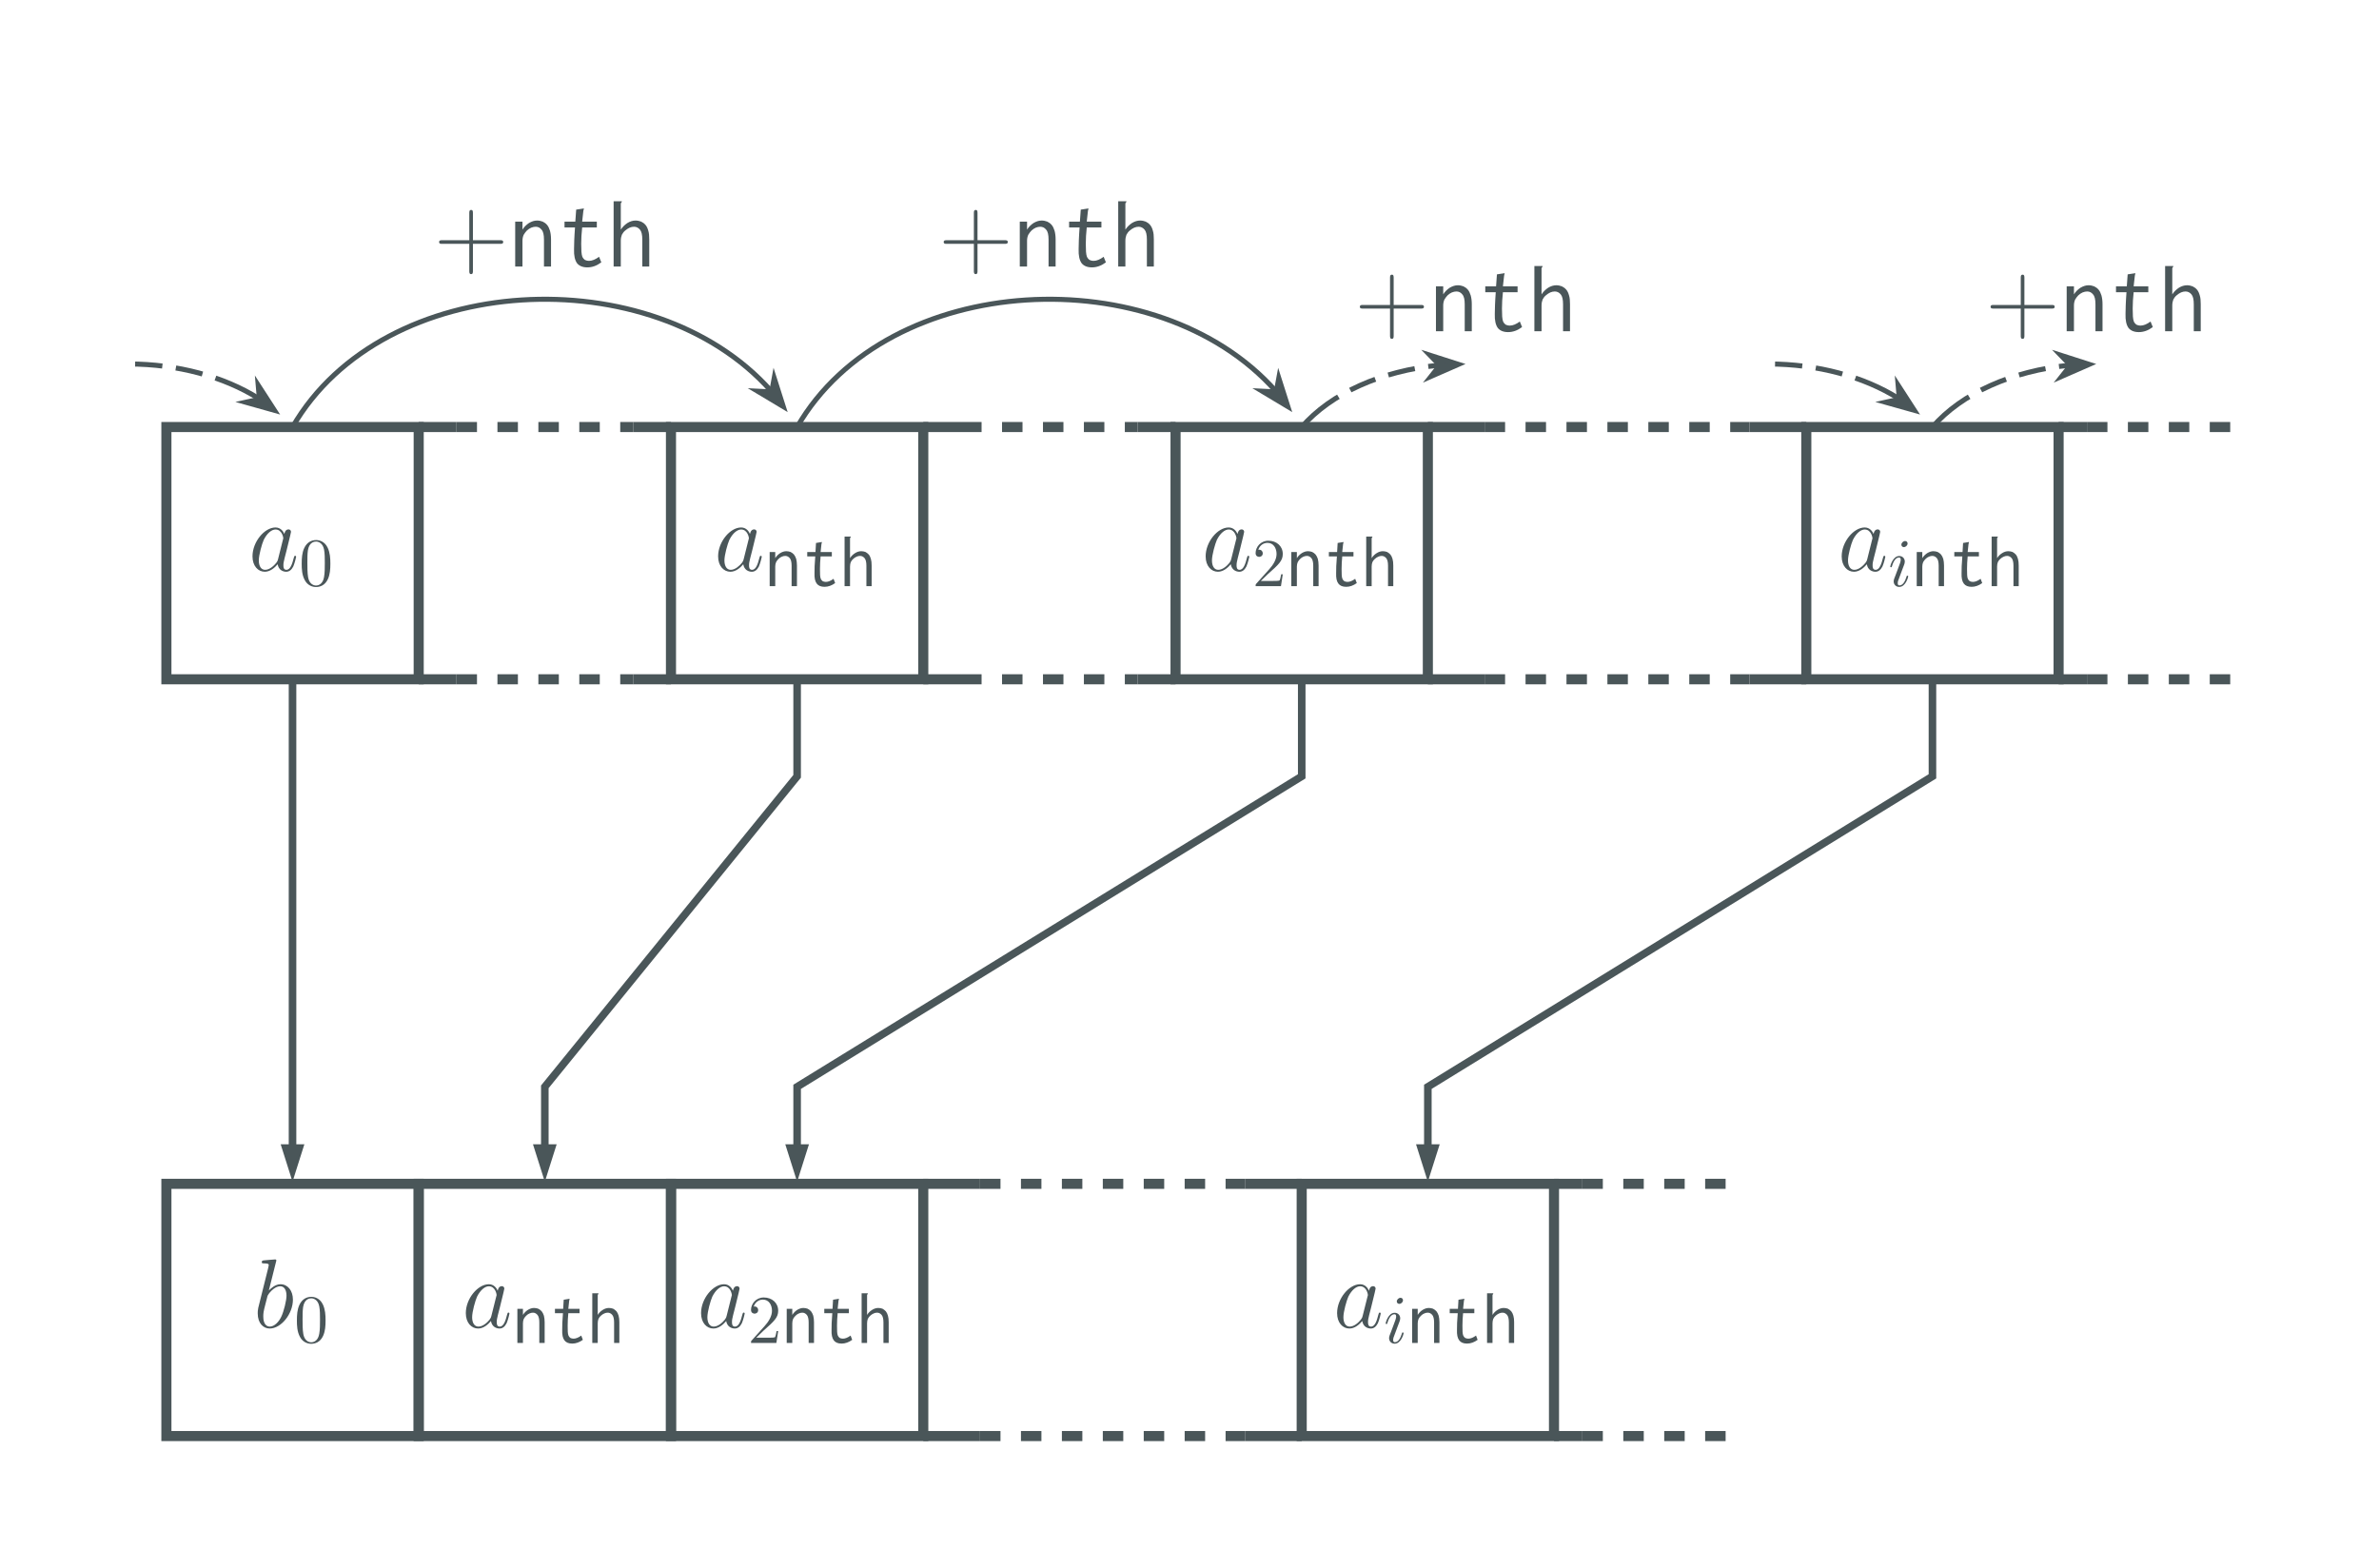
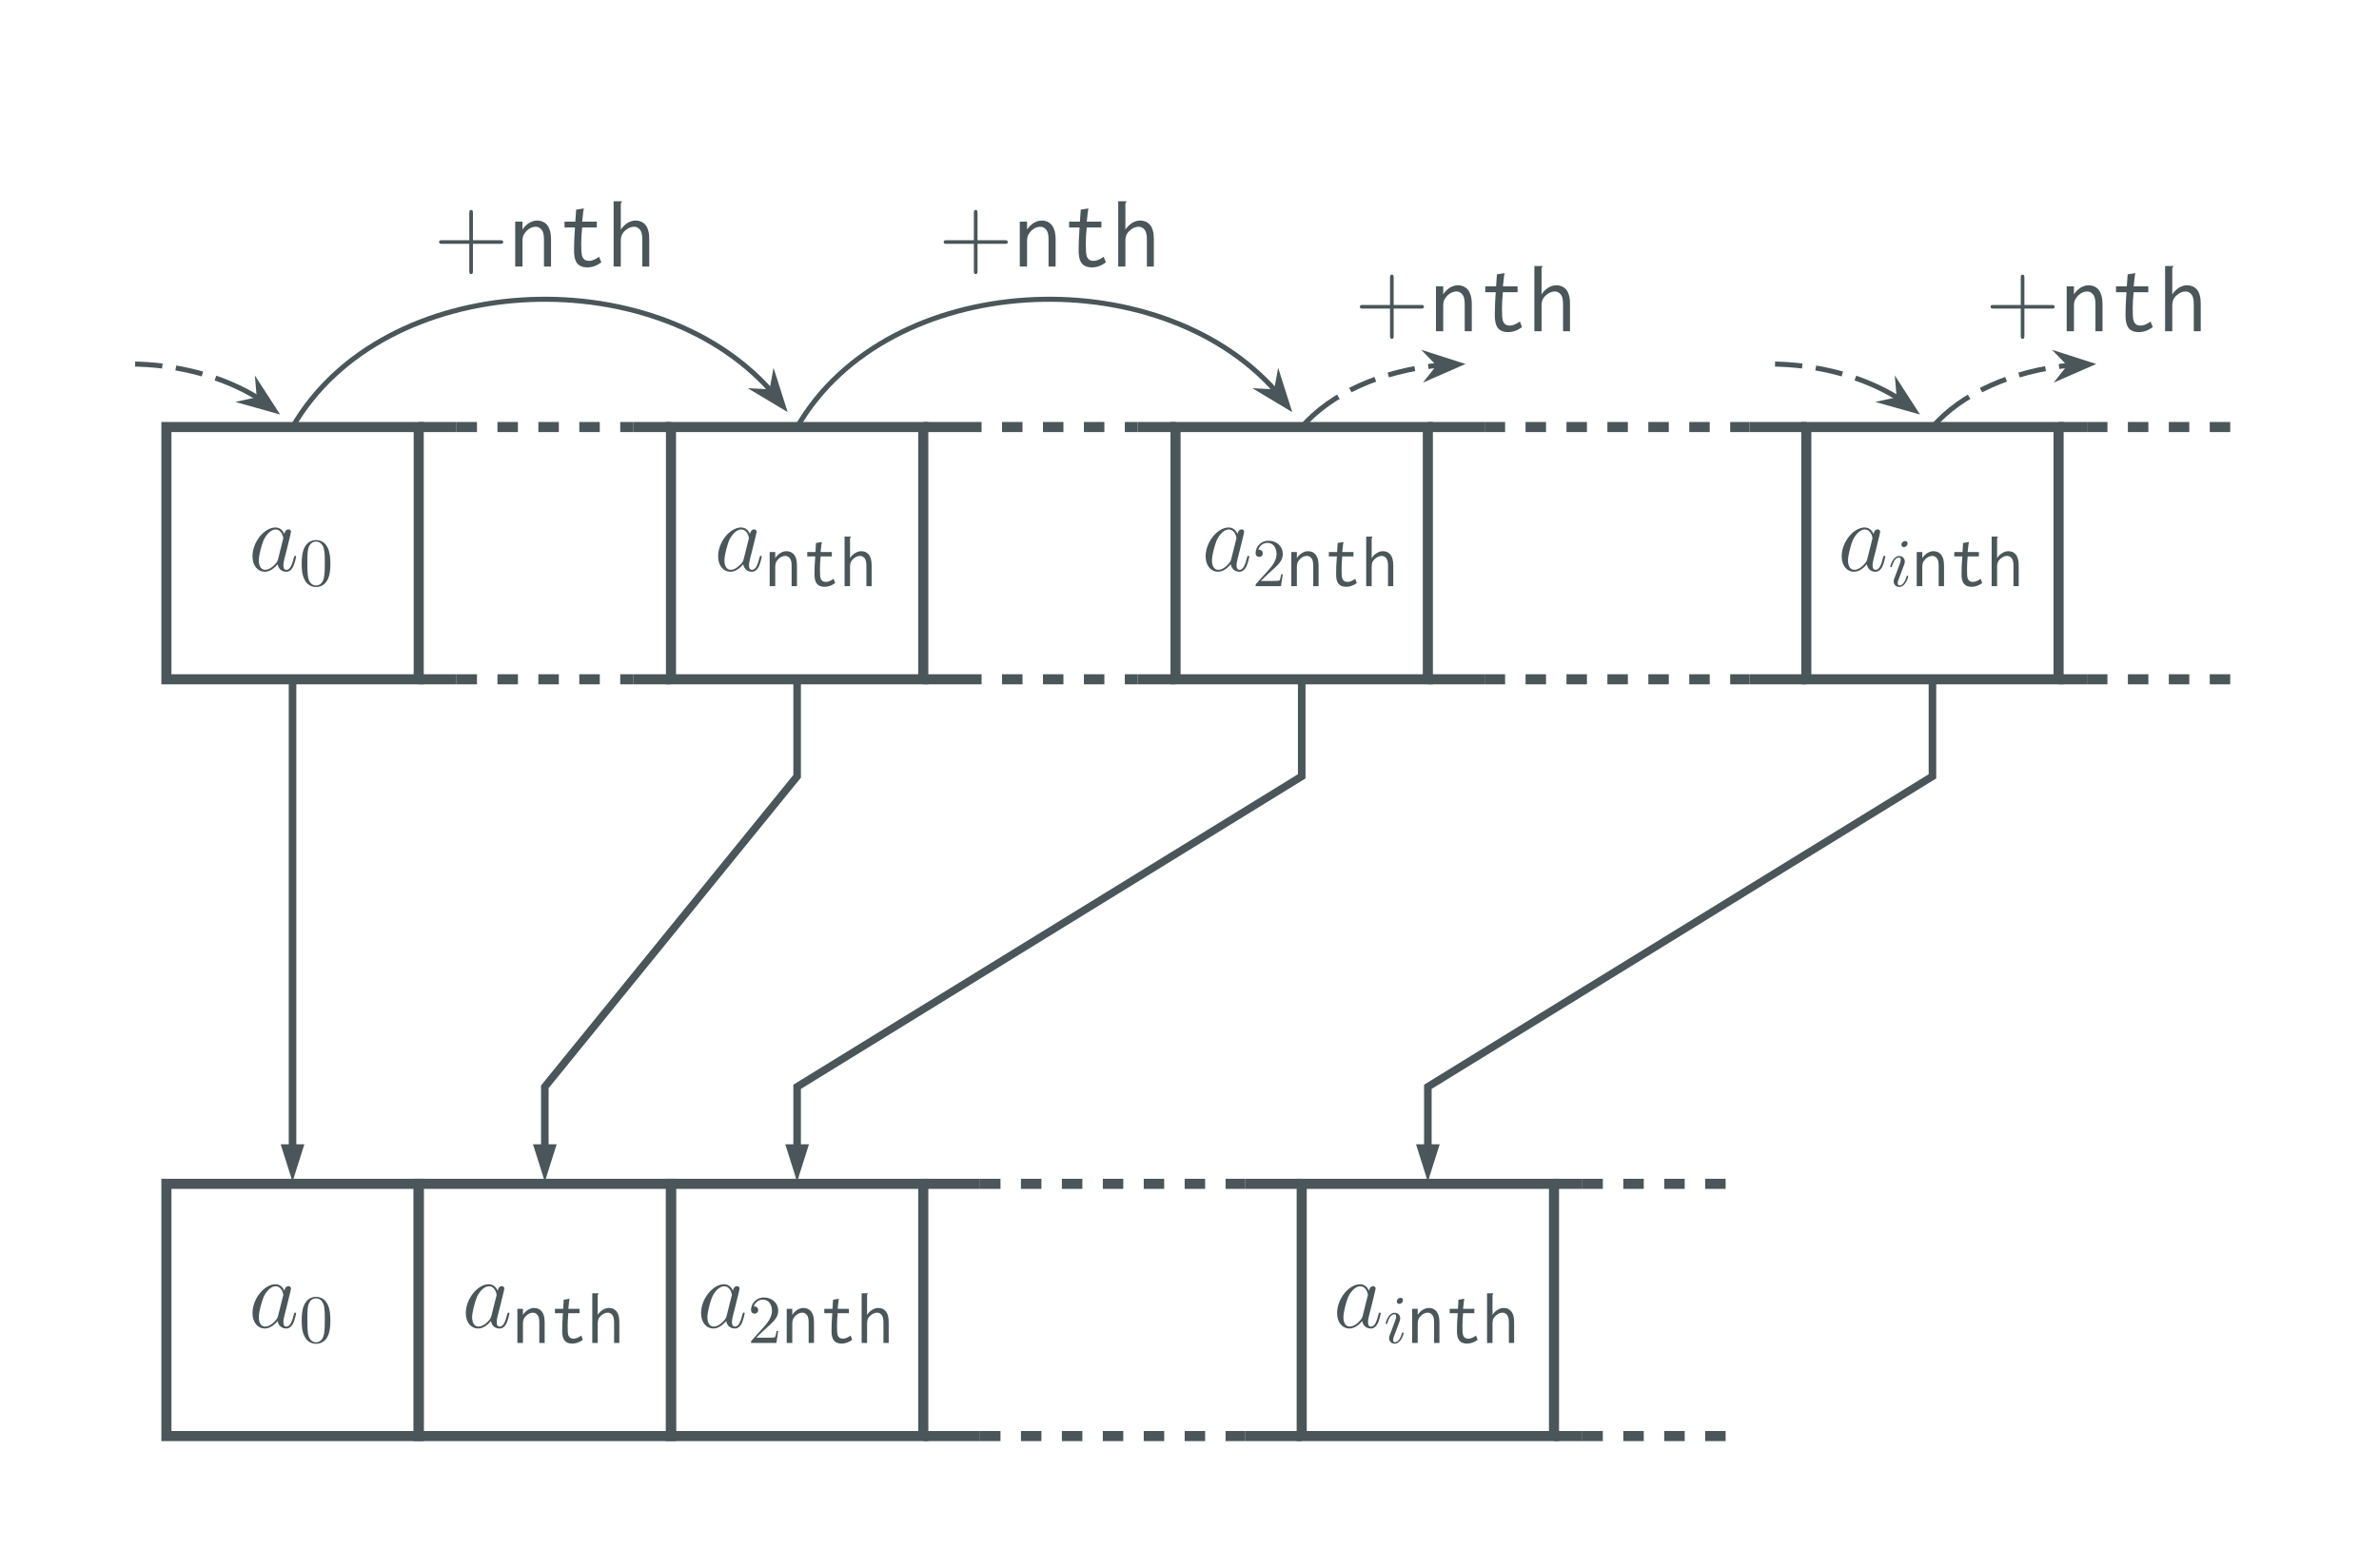
<svg xmlns="http://www.w3.org/2000/svg" xmlns:xlink="http://www.w3.org/1999/xlink" width="347.482pt" height="228.948pt" viewBox="0 0 347.482 228.948" version="1.1">
  <defs>
    <g>
      <symbol overflow="visible" id="glyph0-0">
        <path style="stroke:none;" d="" />
      </symbol>
      <symbol overflow="visible" id="glyph0-1">
        <path style="stroke:none;" d="M 4.312 -1.703 C 4.25 -1.469 4.25 -1.438 4.047 -1.156 C 3.734 -0.766 3.094 -0.141 2.422 -0.141 C 1.844 -0.141 1.5 -0.672 1.5 -1.516 C 1.5 -2.312 1.953 -3.922 2.219 -4.516 C 2.719 -5.516 3.391 -6.031 3.938 -6.031 C 4.891 -6.031 5.078 -4.859 5.078 -4.75 C 5.078 -4.734 5.031 -4.547 5.016 -4.516 Z M 5.234 -5.375 C 5.078 -5.75 4.688 -6.328 3.938 -6.328 C 2.328 -6.328 0.578 -4.234 0.578 -2.109 C 0.578 -0.688 1.406 0.141 2.375 0.141 C 3.172 0.141 3.844 -0.469 4.25 -0.953 C 4.391 -0.094 5.062 0.141 5.5 0.141 C 5.922 0.141 6.266 -0.109 6.531 -0.625 C 6.75 -1.125 6.953 -2 6.953 -2.047 C 6.953 -2.125 6.906 -2.188 6.812 -2.188 C 6.688 -2.188 6.672 -2.109 6.609 -1.891 C 6.391 -1.047 6.125 -0.141 5.531 -0.141 C 5.125 -0.141 5.094 -0.516 5.094 -0.797 C 5.094 -1.141 5.141 -1.297 5.266 -1.844 C 5.359 -2.203 5.438 -2.531 5.547 -2.938 C 6.078 -5.094 6.203 -5.609 6.203 -5.688 C 6.203 -5.891 6.047 -6.047 5.844 -6.047 C 5.375 -6.047 5.266 -5.547 5.234 -5.375 Z M 5.234 -5.375 " />
-       </symbol>
-       <symbol overflow="visible" id="glyph0-2">
-         <path style="stroke:none;" d="M 3.312 -9.594 C 3.328 -9.656 3.359 -9.734 3.359 -9.812 C 3.359 -9.953 3.219 -9.953 3.188 -9.953 C 3.172 -9.953 2.656 -9.906 2.391 -9.891 C 2.156 -9.875 1.938 -9.844 1.672 -9.828 C 1.328 -9.797 1.234 -9.781 1.234 -9.531 C 1.234 -9.375 1.375 -9.375 1.516 -9.375 C 2.25 -9.375 2.25 -9.25 2.25 -9.109 C 2.25 -9.016 2.141 -8.594 2.078 -8.328 L 1.734 -6.953 C 1.594 -6.391 0.781 -3.125 0.719 -2.875 C 0.641 -2.516 0.641 -2.266 0.641 -2.078 C 0.641 -0.609 1.469 0.141 2.391 0.141 C 4.062 0.141 5.781 -2 5.781 -4.078 C 5.781 -5.391 5.031 -6.328 3.953 -6.328 C 3.219 -6.328 2.531 -5.703 2.266 -5.422 Z M 2.406 -0.141 C 1.953 -0.141 1.453 -0.484 1.453 -1.609 C 1.453 -2.078 1.484 -2.359 1.75 -3.359 C 1.797 -3.547 2.016 -4.453 2.078 -4.641 C 2.109 -4.766 2.953 -6.031 3.938 -6.031 C 4.562 -6.031 4.844 -5.406 4.844 -4.656 C 4.844 -3.969 4.453 -2.359 4.094 -1.609 C 3.734 -0.828 3.062 -0.141 2.406 -0.141 Z M 2.406 -0.141 " />
      </symbol>
      <symbol overflow="visible" id="glyph1-0">
        <path style="stroke:none;" d="" />
      </symbol>
      <symbol overflow="visible" id="glyph1-1">
        <path style="stroke:none;" d="M 4.578 -3.188 C 4.578 -3.984 4.531 -4.781 4.188 -5.516 C 3.734 -6.484 2.906 -6.641 2.5 -6.641 C 1.891 -6.641 1.172 -6.375 0.75 -5.453 C 0.438 -4.766 0.391 -3.984 0.391 -3.188 C 0.391 -2.438 0.422 -1.547 0.844 -0.781 C 1.266 0.016 2 0.219 2.484 0.219 C 3.016 0.219 3.781 0.016 4.219 -0.938 C 4.531 -1.625 4.578 -2.406 4.578 -3.188 Z M 2.484 0 C 2.094 0 1.5 -0.25 1.328 -1.203 C 1.219 -1.797 1.219 -2.719 1.219 -3.312 C 1.219 -3.953 1.219 -4.609 1.297 -5.141 C 1.484 -6.328 2.234 -6.422 2.484 -6.422 C 2.812 -6.422 3.469 -6.234 3.656 -5.25 C 3.766 -4.688 3.766 -3.938 3.766 -3.312 C 3.766 -2.562 3.766 -1.891 3.656 -1.25 C 3.5 -0.297 2.938 0 2.484 0 Z M 2.484 0 " />
      </symbol>
      <symbol overflow="visible" id="glyph1-2">
        <path style="stroke:none;" d="M 1.266 -0.766 L 2.328 -1.797 C 3.875 -3.172 4.469 -3.703 4.469 -4.703 C 4.469 -5.844 3.578 -6.641 2.359 -6.641 C 1.234 -6.641 0.5 -5.719 0.5 -4.828 C 0.5 -4.281 1 -4.281 1.031 -4.281 C 1.203 -4.281 1.547 -4.391 1.547 -4.812 C 1.547 -5.062 1.359 -5.328 1.016 -5.328 C 0.938 -5.328 0.922 -5.328 0.891 -5.312 C 1.109 -5.969 1.656 -6.328 2.234 -6.328 C 3.141 -6.328 3.562 -5.516 3.562 -4.703 C 3.562 -3.906 3.078 -3.125 2.516 -2.5 L 0.609 -0.375 C 0.5 -0.266 0.5 -0.234 0.5 0 L 4.203 0 L 4.469 -1.734 L 4.234 -1.734 C 4.172 -1.438 4.109 -1 4 -0.844 C 3.938 -0.766 3.281 -0.766 3.062 -0.766 Z M 1.266 -0.766 " />
      </symbol>
      <symbol overflow="visible" id="glyph2-0">
        <path style="stroke:none;" d="" />
      </symbol>
      <symbol overflow="visible" id="glyph2-1">
        <path style="stroke:none;" d="M 0.734 0 L 1.547 0 L 1.547 -2.875 C 1.547 -3.109 1.594 -3.328 1.672 -3.516 C 1.781 -3.703 1.891 -3.859 2.031 -3.984 C 2.188 -4.141 2.328 -4.234 2.516 -4.312 C 2.688 -4.391 2.859 -4.422 3.016 -4.422 C 3.266 -4.422 3.484 -4.312 3.672 -4.094 C 3.844 -3.891 3.938 -3.516 3.938 -3 L 3.938 0 L 4.719 0 L 4.719 -3.016 C 4.719 -3.406 4.672 -3.719 4.609 -3.984 C 4.516 -4.25 4.422 -4.453 4.281 -4.625 C 4.141 -4.781 3.969 -4.906 3.781 -5 C 3.594 -5.062 3.391 -5.109 3.172 -5.109 C 2.875 -5.109 2.578 -5.016 2.266 -4.828 C 1.984 -4.641 1.734 -4.406 1.547 -4.094 L 1.547 -4.984 L 0.734 -4.984 Z M 0.734 0 " />
      </symbol>
      <symbol overflow="visible" id="glyph2-2">
        <path style="stroke:none;" d="M 2.047 -6.312 L 1.969 -4.984 L 0.766 -4.984 L 0.766 -4.344 L 1.938 -4.344 C 1.891 -3.812 1.859 -3.328 1.844 -2.922 C 1.828 -2.516 1.828 -2.188 1.828 -1.922 C 1.797 -1.203 1.906 -0.703 2.156 -0.375 C 2.391 -0.062 2.766 0.094 3.297 0.094 C 3.828 0.094 4.344 -0.094 4.844 -0.453 L 4.609 -1.078 C 4.203 -0.781 3.828 -0.625 3.484 -0.625 C 3.297 -0.625 3.141 -0.672 3.016 -0.734 C 2.906 -0.828 2.812 -0.922 2.75 -1.062 C 2.688 -1.203 2.656 -1.391 2.641 -1.641 C 2.625 -1.875 2.625 -2.172 2.625 -2.516 C 2.625 -3.094 2.656 -3.703 2.719 -4.344 L 4.359 -4.344 L 4.359 -4.984 L 2.719 -4.984 L 2.844 -6.156 C 2.859 -6.188 2.875 -6.234 2.875 -6.281 C 2.906 -6.344 2.906 -6.391 2.906 -6.453 Z M 2.047 -6.312 " />
      </symbol>
      <symbol overflow="visible" id="glyph2-3">
        <path style="stroke:none;" d="M 0.766 0 L 1.562 0 L 1.562 -2.875 C 1.562 -3.125 1.609 -3.344 1.672 -3.516 C 1.766 -3.703 1.891 -3.875 2.047 -4 C 2.203 -4.141 2.359 -4.234 2.531 -4.312 C 2.688 -4.391 2.875 -4.422 3.031 -4.422 C 3.281 -4.422 3.5 -4.312 3.688 -4.094 C 3.859 -3.891 3.953 -3.516 3.953 -3 L 3.953 0 L 4.719 0 L 4.719 -3.016 C 4.719 -3.406 4.688 -3.719 4.609 -3.984 C 4.531 -4.25 4.438 -4.453 4.297 -4.625 C 4.156 -4.781 3.984 -4.906 3.812 -5 C 3.625 -5.062 3.422 -5.109 3.203 -5.109 C 2.891 -5.109 2.594 -5.016 2.297 -4.828 C 2 -4.641 1.75 -4.406 1.562 -4.094 L 1.562 -6.984 C 1.578 -7.047 1.594 -7.094 1.641 -7.125 C 1.656 -7.172 1.672 -7.203 1.672 -7.234 C 1.672 -7.234 1.672 -7.234 1.672 -7.25 L 0.766 -7.25 Z M 0.766 0 " />
      </symbol>
      <symbol overflow="visible" id="glyph3-0">
        <path style="stroke:none;" d="" />
      </symbol>
      <symbol overflow="visible" id="glyph3-1">
        <path style="stroke:none;" d="M 2.828 -6.234 C 2.828 -6.438 2.688 -6.594 2.469 -6.594 C 2.188 -6.594 1.922 -6.328 1.922 -6.062 C 1.922 -5.875 2.062 -5.703 2.297 -5.703 C 2.531 -5.703 2.828 -5.938 2.828 -6.234 Z M 2.078 -2.484 C 2.188 -2.766 2.188 -2.797 2.297 -3.062 C 2.375 -3.266 2.422 -3.406 2.422 -3.594 C 2.422 -4.031 2.109 -4.406 1.609 -4.406 C 0.672 -4.406 0.297 -2.953 0.297 -2.875 C 0.297 -2.766 0.391 -2.766 0.406 -2.766 C 0.516 -2.766 0.516 -2.797 0.562 -2.953 C 0.844 -3.891 1.234 -4.188 1.578 -4.188 C 1.656 -4.188 1.828 -4.188 1.828 -3.875 C 1.828 -3.656 1.75 -3.453 1.719 -3.344 C 1.641 -3.094 1.188 -1.938 1.031 -1.5 C 0.922 -1.25 0.797 -0.922 0.797 -0.703 C 0.797 -0.234 1.141 0.109 1.609 0.109 C 2.547 0.109 2.922 -1.328 2.922 -1.422 C 2.922 -1.531 2.828 -1.531 2.797 -1.531 C 2.703 -1.531 2.703 -1.5 2.656 -1.344 C 2.469 -0.719 2.141 -0.109 1.641 -0.109 C 1.469 -0.109 1.391 -0.203 1.391 -0.438 C 1.391 -0.688 1.453 -0.828 1.688 -1.438 Z M 2.078 -2.484 " />
      </symbol>
      <symbol overflow="visible" id="glyph4-0">
        <path style="stroke:none;" d="" />
      </symbol>
      <symbol overflow="visible" id="glyph4-1">
        <path style="stroke:none;" d="M 5.719 -3.312 L 9.688 -3.312 C 9.891 -3.312 10.141 -3.312 10.141 -3.578 C 10.141 -3.844 9.891 -3.844 9.688 -3.844 L 5.719 -3.844 L 5.719 -7.797 C 5.719 -8 5.719 -8.266 5.469 -8.266 C 5.188 -8.266 5.188 -8.016 5.188 -7.797 L 5.188 -3.844 L 1.234 -3.844 C 1.031 -3.844 0.781 -3.844 0.781 -3.578 C 0.781 -3.312 1.016 -3.312 1.234 -3.312 L 5.188 -3.312 L 5.188 0.641 C 5.188 0.844 5.188 1.109 5.453 1.109 C 5.719 1.109 5.719 0.859 5.719 0.641 Z M 5.719 -3.312 " />
      </symbol>
      <symbol overflow="visible" id="glyph5-0">
        <path style="stroke:none;" d="" />
      </symbol>
      <symbol overflow="visible" id="glyph5-1">
        <path style="stroke:none;" d="M 0.969 0 L 2.031 0 L 2.031 -3.766 C 2.031 -4.094 2.094 -4.375 2.203 -4.625 C 2.344 -4.859 2.5 -5.078 2.672 -5.25 C 2.875 -5.438 3.062 -5.562 3.297 -5.672 C 3.531 -5.766 3.766 -5.812 3.969 -5.812 C 4.297 -5.812 4.594 -5.672 4.812 -5.391 C 5.062 -5.125 5.172 -4.641 5.172 -3.938 L 5.172 0 L 6.203 0 L 6.203 -3.969 C 6.203 -4.469 6.141 -4.891 6.047 -5.234 C 5.938 -5.578 5.812 -5.859 5.625 -6.078 C 5.438 -6.297 5.219 -6.453 4.984 -6.562 C 4.734 -6.656 4.453 -6.719 4.172 -6.719 C 3.766 -6.719 3.391 -6.594 2.984 -6.359 C 2.609 -6.109 2.281 -5.797 2.031 -5.391 L 2.031 -6.562 L 0.969 -6.562 Z M 0.969 0 " />
      </symbol>
      <symbol overflow="visible" id="glyph5-2">
        <path style="stroke:none;" d="M 2.703 -8.312 L 2.578 -6.562 L 1 -6.562 L 1 -5.703 L 2.531 -5.703 C 2.484 -5 2.438 -4.375 2.422 -3.844 C 2.406 -3.312 2.391 -2.875 2.391 -2.531 C 2.359 -1.594 2.516 -0.922 2.828 -0.484 C 3.141 -0.094 3.641 0.125 4.328 0.125 C 5.031 0.125 5.703 -0.109 6.375 -0.609 L 6.047 -1.422 C 5.516 -1.031 5.031 -0.828 4.594 -0.828 C 4.328 -0.828 4.125 -0.891 3.969 -0.969 C 3.812 -1.094 3.703 -1.219 3.609 -1.406 C 3.547 -1.594 3.484 -1.844 3.469 -2.156 C 3.453 -2.469 3.438 -2.859 3.438 -3.312 C 3.438 -4.062 3.484 -4.859 3.578 -5.703 L 5.719 -5.703 L 5.719 -6.562 L 3.578 -6.562 L 3.75 -8.109 C 3.766 -8.141 3.766 -8.188 3.781 -8.266 C 3.812 -8.328 3.828 -8.406 3.828 -8.484 Z M 2.703 -8.312 " />
      </symbol>
      <symbol overflow="visible" id="glyph5-3">
        <path style="stroke:none;" d="M 1 0 L 2.047 0 L 2.047 -3.766 C 2.047 -4.109 2.109 -4.391 2.203 -4.641 C 2.328 -4.875 2.484 -5.094 2.703 -5.266 C 2.891 -5.438 3.109 -5.562 3.328 -5.672 C 3.547 -5.766 3.766 -5.812 3.984 -5.812 C 4.312 -5.812 4.609 -5.672 4.844 -5.391 C 5.078 -5.125 5.188 -4.641 5.188 -3.938 L 5.188 0 L 6.203 0 L 6.203 -3.969 C 6.203 -4.469 6.172 -4.891 6.062 -5.234 C 5.969 -5.578 5.844 -5.859 5.656 -6.078 C 5.469 -6.297 5.25 -6.453 5.016 -6.562 C 4.766 -6.656 4.5 -6.719 4.203 -6.719 C 3.797 -6.719 3.406 -6.594 3.016 -6.359 C 2.641 -6.109 2.312 -5.797 2.047 -5.391 L 2.047 -9.188 C 2.062 -9.266 2.094 -9.344 2.156 -9.375 C 2.188 -9.438 2.203 -9.484 2.203 -9.516 L 2.203 -9.531 C 2.188 -9.531 2.188 -9.531 2.188 -9.531 L 1 -9.531 Z M 1 0 " />
      </symbol>
    </g>
    <clipPath id="clip1">
      <path d="M 0 0 L 347.48 0 L 347.48 228.949 L 0 228.949 Z M 0 0 " />
    </clipPath>
  </defs>
  <g id="surface1">
    <g clip-path="url(#clip1)" clip-rule="nonzero">
      <path style=" stroke:none;fill-rule:nonzero;fill:rgb(100%,100%,100%);fill-opacity:1;" d="M 0 228.949 L 0 0 L 347.484 0 L 347.484 228.949 Z M 0 228.949 " />
    </g>
    <path style="fill:none;stroke-width:1.473;stroke-linecap:butt;stroke-linejoin:miter;stroke:rgb(29.019%,33.725%,34.903%);stroke-opacity:1;stroke-miterlimit:10;" d="M -18.424 -15.851 L 18.427 -15.851 L 18.427 21 L -18.424 21 Z M -18.424 -15.851 " transform="matrix(1,0,0,-1,42.729,83.383)" />
    <g style="fill:rgb(29.019%,33.725%,34.903%);fill-opacity:1;">
      <use xlink:href="#glyph0-1" x="36.302" y="83.383" />
    </g>
    <g style="fill:rgb(29.019%,33.725%,34.903%);fill-opacity:1;">
      <use xlink:href="#glyph1-1" x="43.676" y="85.535" />
    </g>
    <path style="fill:none;stroke-width:1.473;stroke-linecap:butt;stroke-linejoin:miter;stroke:rgb(29.019%,33.725%,34.903%);stroke-opacity:1;stroke-miterlimit:10;" d="M -18.427 -15.851 L -12.899 -15.851 M 18.425 -15.851 L 12.898 -15.851 M -18.427 21 L -12.899 21 M 18.425 21 L 12.898 21 " transform="matrix(1,0,0,-1,79.579,83.383)" />
    <path style="fill:none;stroke-width:1.473;stroke-linecap:butt;stroke-linejoin:miter;stroke:rgb(29.019%,33.725%,34.903%);stroke-opacity:1;stroke-dasharray:2.989,2.989;stroke-miterlimit:10;" d="M -12.899 -15.851 L 12.898 -15.851 M -12.899 21 L 12.898 21 " transform="matrix(1,0,0,-1,79.579,83.383)" />
    <path style="fill:none;stroke-width:1.473;stroke-linecap:butt;stroke-linejoin:miter;stroke:rgb(29.019%,33.725%,34.903%);stroke-opacity:1;stroke-miterlimit:10;" d="M -18.426 -15.851 L 18.425 -15.851 L 18.425 21 L -18.426 21 Z M -18.426 -15.851 " transform="matrix(1,0,0,-1,116.43,83.383)" />
    <g style="fill:rgb(29.019%,33.725%,34.903%);fill-opacity:1;">
      <use xlink:href="#glyph0-1" x="104.312" y="83.383" />
    </g>
    <g style="fill:rgb(29.019%,33.725%,34.903%);fill-opacity:1;">
      <use xlink:href="#glyph2-1" x="111.686" y="85.631" />
      <use xlink:href="#glyph2-2" x="117.141" y="85.631" />
      <use xlink:href="#glyph2-3" x="122.595" y="85.631" />
    </g>
    <path style="fill:none;stroke-width:1.473;stroke-linecap:butt;stroke-linejoin:miter;stroke:rgb(29.019%,33.725%,34.903%);stroke-opacity:1;stroke-miterlimit:10;" d="M -18.425 -15.851 L -12.897 -15.851 M 18.427 -15.851 L 12.9 -15.851 M -18.425 21 L -12.897 21 M 18.427 21 L 12.9 21 " transform="matrix(1,0,0,-1,153.28,83.383)" />
    <path style="fill:none;stroke-width:1.473;stroke-linecap:butt;stroke-linejoin:miter;stroke:rgb(29.019%,33.725%,34.903%);stroke-opacity:1;stroke-dasharray:2.989,2.989;stroke-miterlimit:10;" d="M -12.897 -15.851 L 12.9 -15.851 M -12.897 21 L 12.9 21 " transform="matrix(1,0,0,-1,153.28,83.383)" />
    <path style="fill:none;stroke-width:1.473;stroke-linecap:butt;stroke-linejoin:miter;stroke:rgb(29.019%,33.725%,34.903%);stroke-opacity:1;stroke-miterlimit:10;" d="M -18.427 -15.851 L 18.425 -15.851 L 18.425 21 L -18.427 21 Z M -18.427 -15.851 " transform="matrix(1,0,0,-1,190.13,83.383)" />
    <g style="fill:rgb(29.019%,33.725%,34.903%);fill-opacity:1;">
      <use xlink:href="#glyph0-1" x="175.522" y="83.383" />
    </g>
    <g style="fill:rgb(29.019%,33.725%,34.903%);fill-opacity:1;">
      <use xlink:href="#glyph1-2" x="182.896" y="85.631" />
    </g>
    <g style="fill:rgb(29.019%,33.725%,34.903%);fill-opacity:1;">
      <use xlink:href="#glyph2-1" x="187.877" y="85.631" />
      <use xlink:href="#glyph2-2" x="193.332" y="85.631" />
      <use xlink:href="#glyph2-3" x="198.786" y="85.631" />
    </g>
    <path style="fill:none;stroke-width:1.473;stroke-linecap:butt;stroke-linejoin:miter;stroke:rgb(29.019%,33.725%,34.903%);stroke-opacity:1;stroke-miterlimit:10;" d="M -27.639 -15.851 L -19.346 -15.851 M 27.638 -15.851 L 19.349 -15.851 M -27.639 21 L -19.346 21 M 27.638 21 L 19.349 21 " transform="matrix(1,0,0,-1,236.194,83.383)" />
    <path style="fill:none;stroke-width:1.473;stroke-linecap:butt;stroke-linejoin:miter;stroke:rgb(29.019%,33.725%,34.903%);stroke-opacity:1;stroke-dasharray:2.989,2.989;stroke-miterlimit:10;" d="M -19.346 -15.851 L 19.349 -15.851 M -19.346 21 L 19.349 21 " transform="matrix(1,0,0,-1,236.194,83.383)" />
    <path style="fill:none;stroke-width:1.473;stroke-linecap:butt;stroke-linejoin:miter;stroke:rgb(29.019%,33.725%,34.903%);stroke-opacity:1;stroke-miterlimit:10;" d="M -18.425 -15.851 L 18.427 -15.851 L 18.427 21 L -18.425 21 Z M -18.425 -15.851 " transform="matrix(1,0,0,-1,282.257,83.383)" />
    <g style="fill:rgb(29.019%,33.725%,34.903%);fill-opacity:1;">
      <use xlink:href="#glyph0-1" x="268.423" y="83.383" />
    </g>
    <g style="fill:rgb(29.019%,33.725%,34.903%);fill-opacity:1;">
      <use xlink:href="#glyph3-1" x="275.797" y="85.631" />
    </g>
    <g style="fill:rgb(29.019%,33.725%,34.903%);fill-opacity:1;">
      <use xlink:href="#glyph2-1" x="279.229" y="85.631" />
      <use xlink:href="#glyph2-2" x="284.684" y="85.631" />
      <use xlink:href="#glyph2-3" x="290.138" y="85.631" />
    </g>
    <path style="fill:none;stroke-width:1.473;stroke-linecap:butt;stroke-linejoin:miter;stroke:rgb(29.019%,33.725%,34.903%);stroke-opacity:1;stroke-miterlimit:10;" d="M -13.817 -15.851 L -9.673 -15.851 M -13.817 21 L -9.673 21 " transform="matrix(1,0,0,-1,314.501,83.383)" />
    <path style="fill:none;stroke-width:1.473;stroke-linecap:butt;stroke-linejoin:miter;stroke:rgb(29.019%,33.725%,34.903%);stroke-opacity:1;stroke-dasharray:2.989,2.989;stroke-miterlimit:10;" d="M -9.673 -15.851 L 13.819 -15.851 M -9.673 21 L 13.819 21 " transform="matrix(1,0,0,-1,314.501,83.383)" />
    <path style="fill:none;stroke-width:0.737;stroke-linecap:butt;stroke-linejoin:miter;stroke:rgb(29.019%,33.725%,34.903%);stroke-opacity:1;stroke-dasharray:6.974,1.993,3.985,1.993,3.985,1.993,2.989,1.993,2.989,1.993,2.989,1.993,2.989,1.993,2.989;stroke-miterlimit:10;" d="M -138.55 22.611 C -143.609 25.794 -150.367 27.638 -157.519 27.638 " transform="matrix(1,0,0,-1,176.312,80.81)" />
    <path style="fill-rule:nonzero;fill:rgb(29.019%,33.725%,34.903%);fill-opacity:1;stroke-width:0.737;stroke-linecap:butt;stroke-linejoin:miter;stroke:rgb(29.019%,33.725%,34.903%);stroke-opacity:1;stroke-miterlimit:10;" d="M 5.255 -0.001 L 1.19 1.534 L 2.536 -0.001 L 1.19 -1.538 Z M 5.255 -0.001 " transform="matrix(0.80466,0.59364,0.59364,-0.80466,35.85051,56.81748)" />
    <path style="fill:none;stroke-width:0.737;stroke-linecap:butt;stroke-linejoin:miter;stroke:rgb(29.019%,33.725%,34.903%);stroke-opacity:1;stroke-miterlimit:10;" d="M -133.585 18.427 C -120.316 41.412 -80.96 43.169 -63.695 23.705 " transform="matrix(1,0,0,-1,176.312,80.81)" />
    <path style="fill-rule:nonzero;fill:rgb(29.019%,33.725%,34.903%);fill-opacity:1;stroke-width:0.737;stroke-linecap:butt;stroke-linejoin:miter;stroke:rgb(29.019%,33.725%,34.903%);stroke-opacity:1;stroke-miterlimit:10;" d="M 5.255 0 L 1.19 1.537 L 2.536 0.002 L 1.187 -1.536 Z M 5.255 0 " transform="matrix(0.62093,0.7838,0.7838,-0.62093,111.1388,55.26781)" />
    <g style="fill:rgb(29.019%,33.725%,34.903%);fill-opacity:1;">
      <use xlink:href="#glyph4-1" x="63.357" y="38.935" />
    </g>
    <g style="fill:rgb(29.019%,33.725%,34.903%);fill-opacity:1;">
      <use xlink:href="#glyph5-1" x="74.282" y="38.935" />
      <use xlink:href="#glyph5-2" x="81.455" y="38.935" />
      <use xlink:href="#glyph5-3" x="88.628" y="38.935" />
    </g>
    <path style="fill:none;stroke-width:0.737;stroke-linecap:butt;stroke-linejoin:miter;stroke:rgb(29.019%,33.725%,34.903%);stroke-opacity:1;stroke-miterlimit:10;" d="M -59.882 18.427 C -46.613 41.412 -7.257 43.169 10.008 23.705 " transform="matrix(1,0,0,-1,176.312,80.81)" />
    <path style="fill-rule:nonzero;fill:rgb(29.019%,33.725%,34.903%);fill-opacity:1;stroke-width:0.737;stroke-linecap:butt;stroke-linejoin:miter;stroke:rgb(29.019%,33.725%,34.903%);stroke-opacity:1;stroke-miterlimit:10;" d="M 5.254 -0.002 L 1.191 1.538 L 2.534 0 L 1.188 -1.535 Z M 5.254 -0.002 " transform="matrix(0.62093,0.7838,0.7838,-0.62093,184.8406,55.26781)" />
    <g style="fill:rgb(29.019%,33.725%,34.903%);fill-opacity:1;">
      <use xlink:href="#glyph4-1" x="137.058" y="38.935" />
    </g>
    <g style="fill:rgb(29.019%,33.725%,34.903%);fill-opacity:1;">
      <use xlink:href="#glyph5-1" x="147.983" y="38.935" />
      <use xlink:href="#glyph5-2" x="155.156" y="38.935" />
      <use xlink:href="#glyph5-3" x="162.329" y="38.935" />
    </g>
    <path style="fill:none;stroke-width:0.737;stroke-linecap:butt;stroke-linejoin:miter;stroke:rgb(29.019%,33.725%,34.903%);stroke-opacity:1;stroke-dasharray:6.974,1.993,3.985,1.993,3.985,1.993,2.989,1.993,2.989,1.993,2.989,1.993,2.989,1.993,2.989;stroke-miterlimit:10;" d="M 13.821 18.427 C 18.09 23.357 25.497 26.65 33.809 27.451 " transform="matrix(1,0,0,-1,176.312,80.81)" />
    <path style="fill-rule:nonzero;fill:rgb(29.019%,33.725%,34.903%);fill-opacity:1;stroke-width:0.737;stroke-linecap:butt;stroke-linejoin:miter;stroke:rgb(29.019%,33.725%,34.903%);stroke-opacity:1;stroke-miterlimit:10;" d="M 5.255 -0.001 L 1.188 1.538 L 2.536 -0.002 L 1.19 -1.536 Z M 5.255 -0.001 " transform="matrix(0.99864,-0.05136,-0.05136,-0.99864,207.7716,53.49555)" />
    <g style="fill:rgb(29.019%,33.725%,34.903%);fill-opacity:1;">
      <use xlink:href="#glyph4-1" x="197.843" y="48.391" />
    </g>
    <g style="fill:rgb(29.019%,33.725%,34.903%);fill-opacity:1;">
      <use xlink:href="#glyph5-1" x="208.769" y="48.391" />
      <use xlink:href="#glyph5-2" x="215.942" y="48.391" />
      <use xlink:href="#glyph5-3" x="223.115" y="48.391" />
    </g>
    <path style="fill:none;stroke-width:0.737;stroke-linecap:butt;stroke-linejoin:miter;stroke:rgb(29.019%,33.725%,34.903%);stroke-opacity:1;stroke-dasharray:6.974,1.993,3.985,1.993,3.985,1.993,2.989,1.993,2.989,1.993,2.989,1.993,2.989,1.993,2.989;stroke-miterlimit:10;" d="M 100.981 22.611 C 95.922 25.794 89.165 27.638 82.012 27.638 " transform="matrix(1,0,0,-1,176.312,80.81)" />
    <path style="fill-rule:nonzero;fill:rgb(29.019%,33.725%,34.903%);fill-opacity:1;stroke-width:0.737;stroke-linecap:butt;stroke-linejoin:miter;stroke:rgb(29.019%,33.725%,34.903%);stroke-opacity:1;stroke-miterlimit:10;" d="M 5.255 -0.001 L 1.19 1.535 L 2.537 -0.001 L 1.19 -1.538 Z M 5.255 -0.001 " transform="matrix(0.80466,0.59364,0.59364,-0.80466,275.3815,56.81748)" />
    <path style="fill:none;stroke-width:0.737;stroke-linecap:butt;stroke-linejoin:miter;stroke:rgb(29.019%,33.725%,34.903%);stroke-opacity:1;stroke-dasharray:6.974,1.993,3.985,1.993,3.985,1.993,2.989,1.993,2.989,1.993,2.989,1.993,2.989,1.993,2.989;stroke-miterlimit:10;" d="M 105.946 18.427 C 110.215 23.357 117.626 26.65 125.938 27.451 " transform="matrix(1,0,0,-1,176.312,80.81)" />
    <path style="fill-rule:nonzero;fill:rgb(29.019%,33.725%,34.903%);fill-opacity:1;stroke-width:0.737;stroke-linecap:butt;stroke-linejoin:miter;stroke:rgb(29.019%,33.725%,34.903%);stroke-opacity:1;stroke-miterlimit:10;" d="M 5.253 -0.001 L 1.189 1.538 L 2.534 -0.002 L 1.188 -1.536 Z M 5.253 -0.001 " transform="matrix(0.99864,-0.05136,-0.05136,-0.99864,299.8989,53.49555)" />
    <g style="fill:rgb(29.019%,33.725%,34.903%);fill-opacity:1;">
      <use xlink:href="#glyph4-1" x="289.969" y="48.391" />
    </g>
    <g style="fill:rgb(29.019%,33.725%,34.903%);fill-opacity:1;">
      <use xlink:href="#glyph5-1" x="300.895" y="48.391" />
      <use xlink:href="#glyph5-2" x="308.068" y="48.391" />
      <use xlink:href="#glyph5-3" x="315.241" y="48.391" />
    </g>
    <path style="fill:none;stroke-width:1.473;stroke-linecap:butt;stroke-linejoin:miter;stroke:rgb(29.019%,33.725%,34.903%);stroke-opacity:1;stroke-miterlimit:10;" d="M -18.424 -15.85 L 18.427 -15.85 L 18.427 20.997 L -18.424 20.997 Z M -18.424 -15.85 " transform="matrix(1,0,0,-1,42.729,193.935)" />
    <g style="fill:rgb(29.019%,33.725%,34.903%);fill-opacity:1;">
-       <use xlink:href="#glyph0-2" x="37.003" y="193.935" />
-     </g>
-     <g style="fill:rgb(29.019%,33.725%,34.903%);fill-opacity:1;">
-       <use xlink:href="#glyph1-1" x="42.975" y="196.087" />
+       <use xlink:href="#glyph0-1" x="36.302" y="193.935" />
+     </g>
+     <g style="fill:rgb(29.019%,33.725%,34.903%);fill-opacity:1;">
+       <use xlink:href="#glyph1-1" x="43.676" y="196.087" />
    </g>
    <path style="fill:none;stroke-width:1.473;stroke-linecap:butt;stroke-linejoin:miter;stroke:rgb(29.019%,33.725%,34.903%);stroke-opacity:1;stroke-miterlimit:10;" d="M -18.427 -15.85 L 18.425 -15.85 L 18.425 20.997 L -18.427 20.997 Z M -18.427 -15.85 " transform="matrix(1,0,0,-1,79.579,193.935)" />
    <g style="fill:rgb(29.019%,33.725%,34.903%);fill-opacity:1;">
      <use xlink:href="#glyph0-1" x="67.461" y="193.935" />
    </g>
    <g style="fill:rgb(29.019%,33.725%,34.903%);fill-opacity:1;">
      <use xlink:href="#glyph2-1" x="74.835" y="196.182" />
      <use xlink:href="#glyph2-2" x="80.29" y="196.182" />
      <use xlink:href="#glyph2-3" x="85.744" y="196.182" />
    </g>
    <path style="fill:none;stroke-width:1.473;stroke-linecap:butt;stroke-linejoin:miter;stroke:rgb(29.019%,33.725%,34.903%);stroke-opacity:1;stroke-miterlimit:10;" d="M -18.426 -15.85 L 18.425 -15.85 L 18.425 20.997 L -18.426 20.997 Z M -18.426 -15.85 " transform="matrix(1,0,0,-1,116.43,193.935)" />
    <g style="fill:rgb(29.019%,33.725%,34.903%);fill-opacity:1;">
      <use xlink:href="#glyph0-1" x="101.821" y="193.935" />
    </g>
    <g style="fill:rgb(29.019%,33.725%,34.903%);fill-opacity:1;">
      <use xlink:href="#glyph1-2" x="109.195" y="196.182" />
    </g>
    <g style="fill:rgb(29.019%,33.725%,34.903%);fill-opacity:1;">
      <use xlink:href="#glyph2-1" x="114.176" y="196.182" />
      <use xlink:href="#glyph2-2" x="119.631" y="196.182" />
      <use xlink:href="#glyph2-3" x="125.085" y="196.182" />
    </g>
    <path style="fill:none;stroke-width:1.473;stroke-linecap:butt;stroke-linejoin:miter;stroke:rgb(29.019%,33.725%,34.903%);stroke-opacity:1;stroke-miterlimit:10;" d="M -27.638 -15.85 L -19.348 -15.85 M 27.64 -15.85 L 19.347 -15.85 M -27.638 20.997 L -19.348 20.997 M 27.64 20.997 L 19.347 20.997 " transform="matrix(1,0,0,-1,162.493,193.935)" />
    <path style="fill:none;stroke-width:1.473;stroke-linecap:butt;stroke-linejoin:miter;stroke:rgb(29.019%,33.725%,34.903%);stroke-opacity:1;stroke-dasharray:2.989,2.989;stroke-miterlimit:10;" d="M -19.348 -15.85 L 19.347 -15.85 M -19.348 20.997 L 19.347 20.997 " transform="matrix(1,0,0,-1,162.493,193.935)" />
    <path style="fill:none;stroke-width:1.473;stroke-linecap:butt;stroke-linejoin:miter;stroke:rgb(29.019%,33.725%,34.903%);stroke-opacity:1;stroke-miterlimit:10;" d="M -18.427 -15.85 L 18.424 -15.85 L 18.424 20.997 L -18.427 20.997 Z M -18.427 -15.85 " transform="matrix(1,0,0,-1,208.556,193.935)" />
    <g style="fill:rgb(29.019%,33.725%,34.903%);fill-opacity:1;">
      <use xlink:href="#glyph0-1" x="194.722" y="193.935" />
    </g>
    <g style="fill:rgb(29.019%,33.725%,34.903%);fill-opacity:1;">
      <use xlink:href="#glyph3-1" x="202.096" y="196.182" />
    </g>
    <g style="fill:rgb(29.019%,33.725%,34.903%);fill-opacity:1;">
      <use xlink:href="#glyph2-1" x="205.528" y="196.182" />
      <use xlink:href="#glyph2-2" x="210.983" y="196.182" />
      <use xlink:href="#glyph2-3" x="216.437" y="196.182" />
    </g>
    <path style="fill:none;stroke-width:1.473;stroke-linecap:butt;stroke-linejoin:miter;stroke:rgb(29.019%,33.725%,34.903%);stroke-opacity:1;stroke-miterlimit:10;" d="M -13.82 -15.85 L -9.675 -15.85 M -13.82 20.997 L -9.675 20.997 " transform="matrix(1,0,0,-1,240.8,193.935)" />
    <path style="fill:none;stroke-width:1.473;stroke-linecap:butt;stroke-linejoin:miter;stroke:rgb(29.019%,33.725%,34.903%);stroke-opacity:1;stroke-dasharray:2.989,2.989;stroke-miterlimit:10;" d="M -9.675 -15.85 L 13.817 -15.85 M -9.675 20.997 L 13.817 20.997 " transform="matrix(1,0,0,-1,240.8,193.935)" />
    <path style="fill:none;stroke-width:1.105;stroke-linecap:butt;stroke-linejoin:miter;stroke:rgb(29.019%,33.725%,34.903%);stroke-opacity:1;stroke-miterlimit:10;" d="M -133.585 -18.424 L -133.585 -86.627 " transform="matrix(1,0,0,-1,176.312,80.81)" />
    <path style="fill-rule:nonzero;fill:rgb(29.019%,33.725%,34.903%);fill-opacity:1;stroke-width:1.105;stroke-linecap:butt;stroke-linejoin:miter;stroke:rgb(29.019%,33.725%,34.903%);stroke-opacity:1;stroke-miterlimit:10;" d="M 3.638 -0.001 L 0.552 0.976 L 0.552 -0.977 Z M 3.638 -0.001 " transform="matrix(0,1,1,0,42.72737,167.1631)" />
    <path style="fill:none;stroke-width:1.105;stroke-linecap:butt;stroke-linejoin:miter;stroke:rgb(29.019%,33.725%,34.903%);stroke-opacity:1;stroke-miterlimit:10;" d="M -59.882 -18.424 L -59.882 -32.6 L -96.734 -77.956 L -96.734 -86.627 " transform="matrix(1,0,0,-1,176.312,80.81)" />
    <path style="fill-rule:nonzero;fill:rgb(29.019%,33.725%,34.903%);fill-opacity:1;stroke-width:1.105;stroke-linecap:butt;stroke-linejoin:miter;stroke:rgb(29.019%,33.725%,34.903%);stroke-opacity:1;stroke-miterlimit:10;" d="M 3.638 -0 L 0.552 0.976 L 0.552 -0.977 Z M 3.638 -0 " transform="matrix(0,1,1,0,79.57831,167.1631)" />
    <path style="fill:none;stroke-width:1.105;stroke-linecap:butt;stroke-linejoin:miter;stroke:rgb(29.019%,33.725%,34.903%);stroke-opacity:1;stroke-miterlimit:10;" d="M 13.821 -18.424 L 13.821 -32.6 L -59.882 -77.956 L -59.882 -86.627 " transform="matrix(1,0,0,-1,176.312,80.81)" />
    <path style="fill-rule:nonzero;fill:rgb(29.019%,33.725%,34.903%);fill-opacity:1;stroke-width:1.105;stroke-linecap:butt;stroke-linejoin:miter;stroke:rgb(29.019%,33.725%,34.903%);stroke-opacity:1;stroke-miterlimit:10;" d="M 3.638 0 L 0.552 0.977 L 0.552 -0.976 Z M 3.638 0 " transform="matrix(0,1,1,0,116.4292,167.1631)" />
    <path style="fill:none;stroke-width:1.105;stroke-linecap:butt;stroke-linejoin:miter;stroke:rgb(29.019%,33.725%,34.903%);stroke-opacity:1;stroke-miterlimit:10;" d="M 105.946 -18.424 L 105.946 -32.6 L 32.243 -77.956 L 32.243 -86.627 " transform="matrix(1,0,0,-1,176.312,80.81)" />
    <path style="fill-rule:nonzero;fill:rgb(29.019%,33.725%,34.903%);fill-opacity:1;stroke-width:1.105;stroke-linecap:butt;stroke-linejoin:miter;stroke:rgb(29.019%,33.725%,34.903%);stroke-opacity:1;stroke-miterlimit:10;" d="M 3.638 -0.002 L 0.552 0.975 L 0.552 -0.975 Z M 3.638 -0.002 " transform="matrix(0,1,1,0,208.5565,167.1631)" />
  </g>
</svg>
